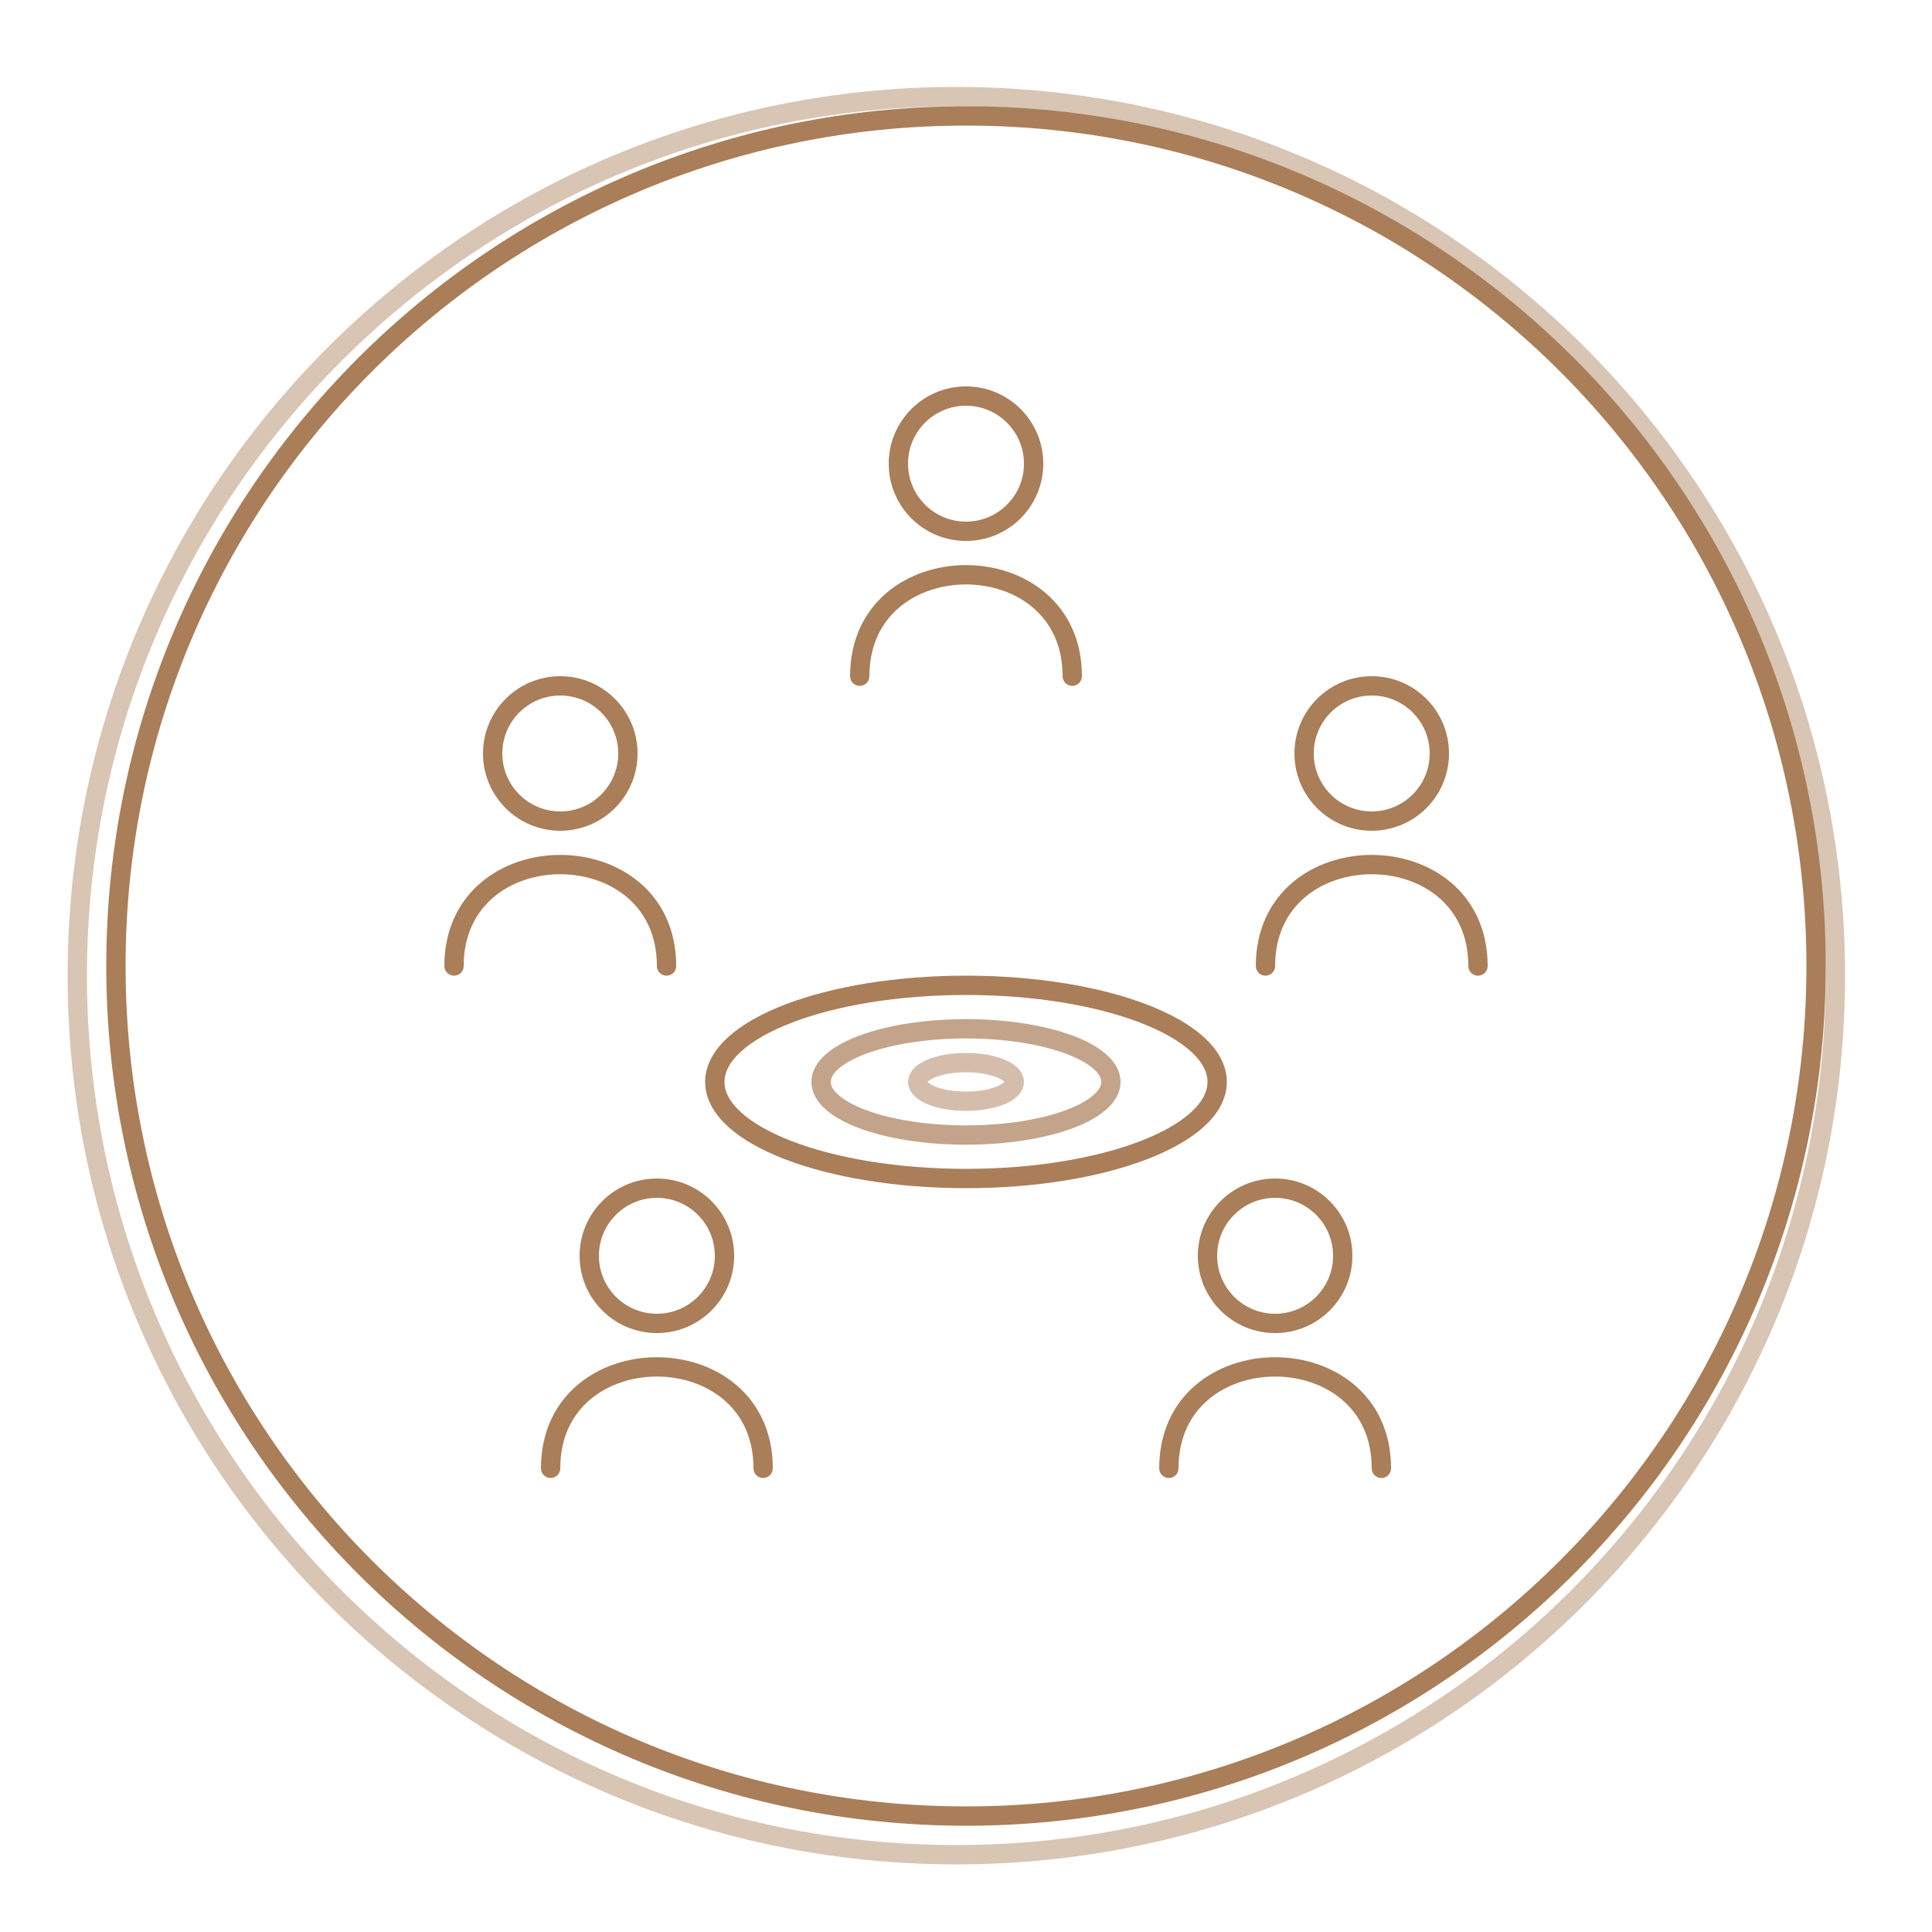
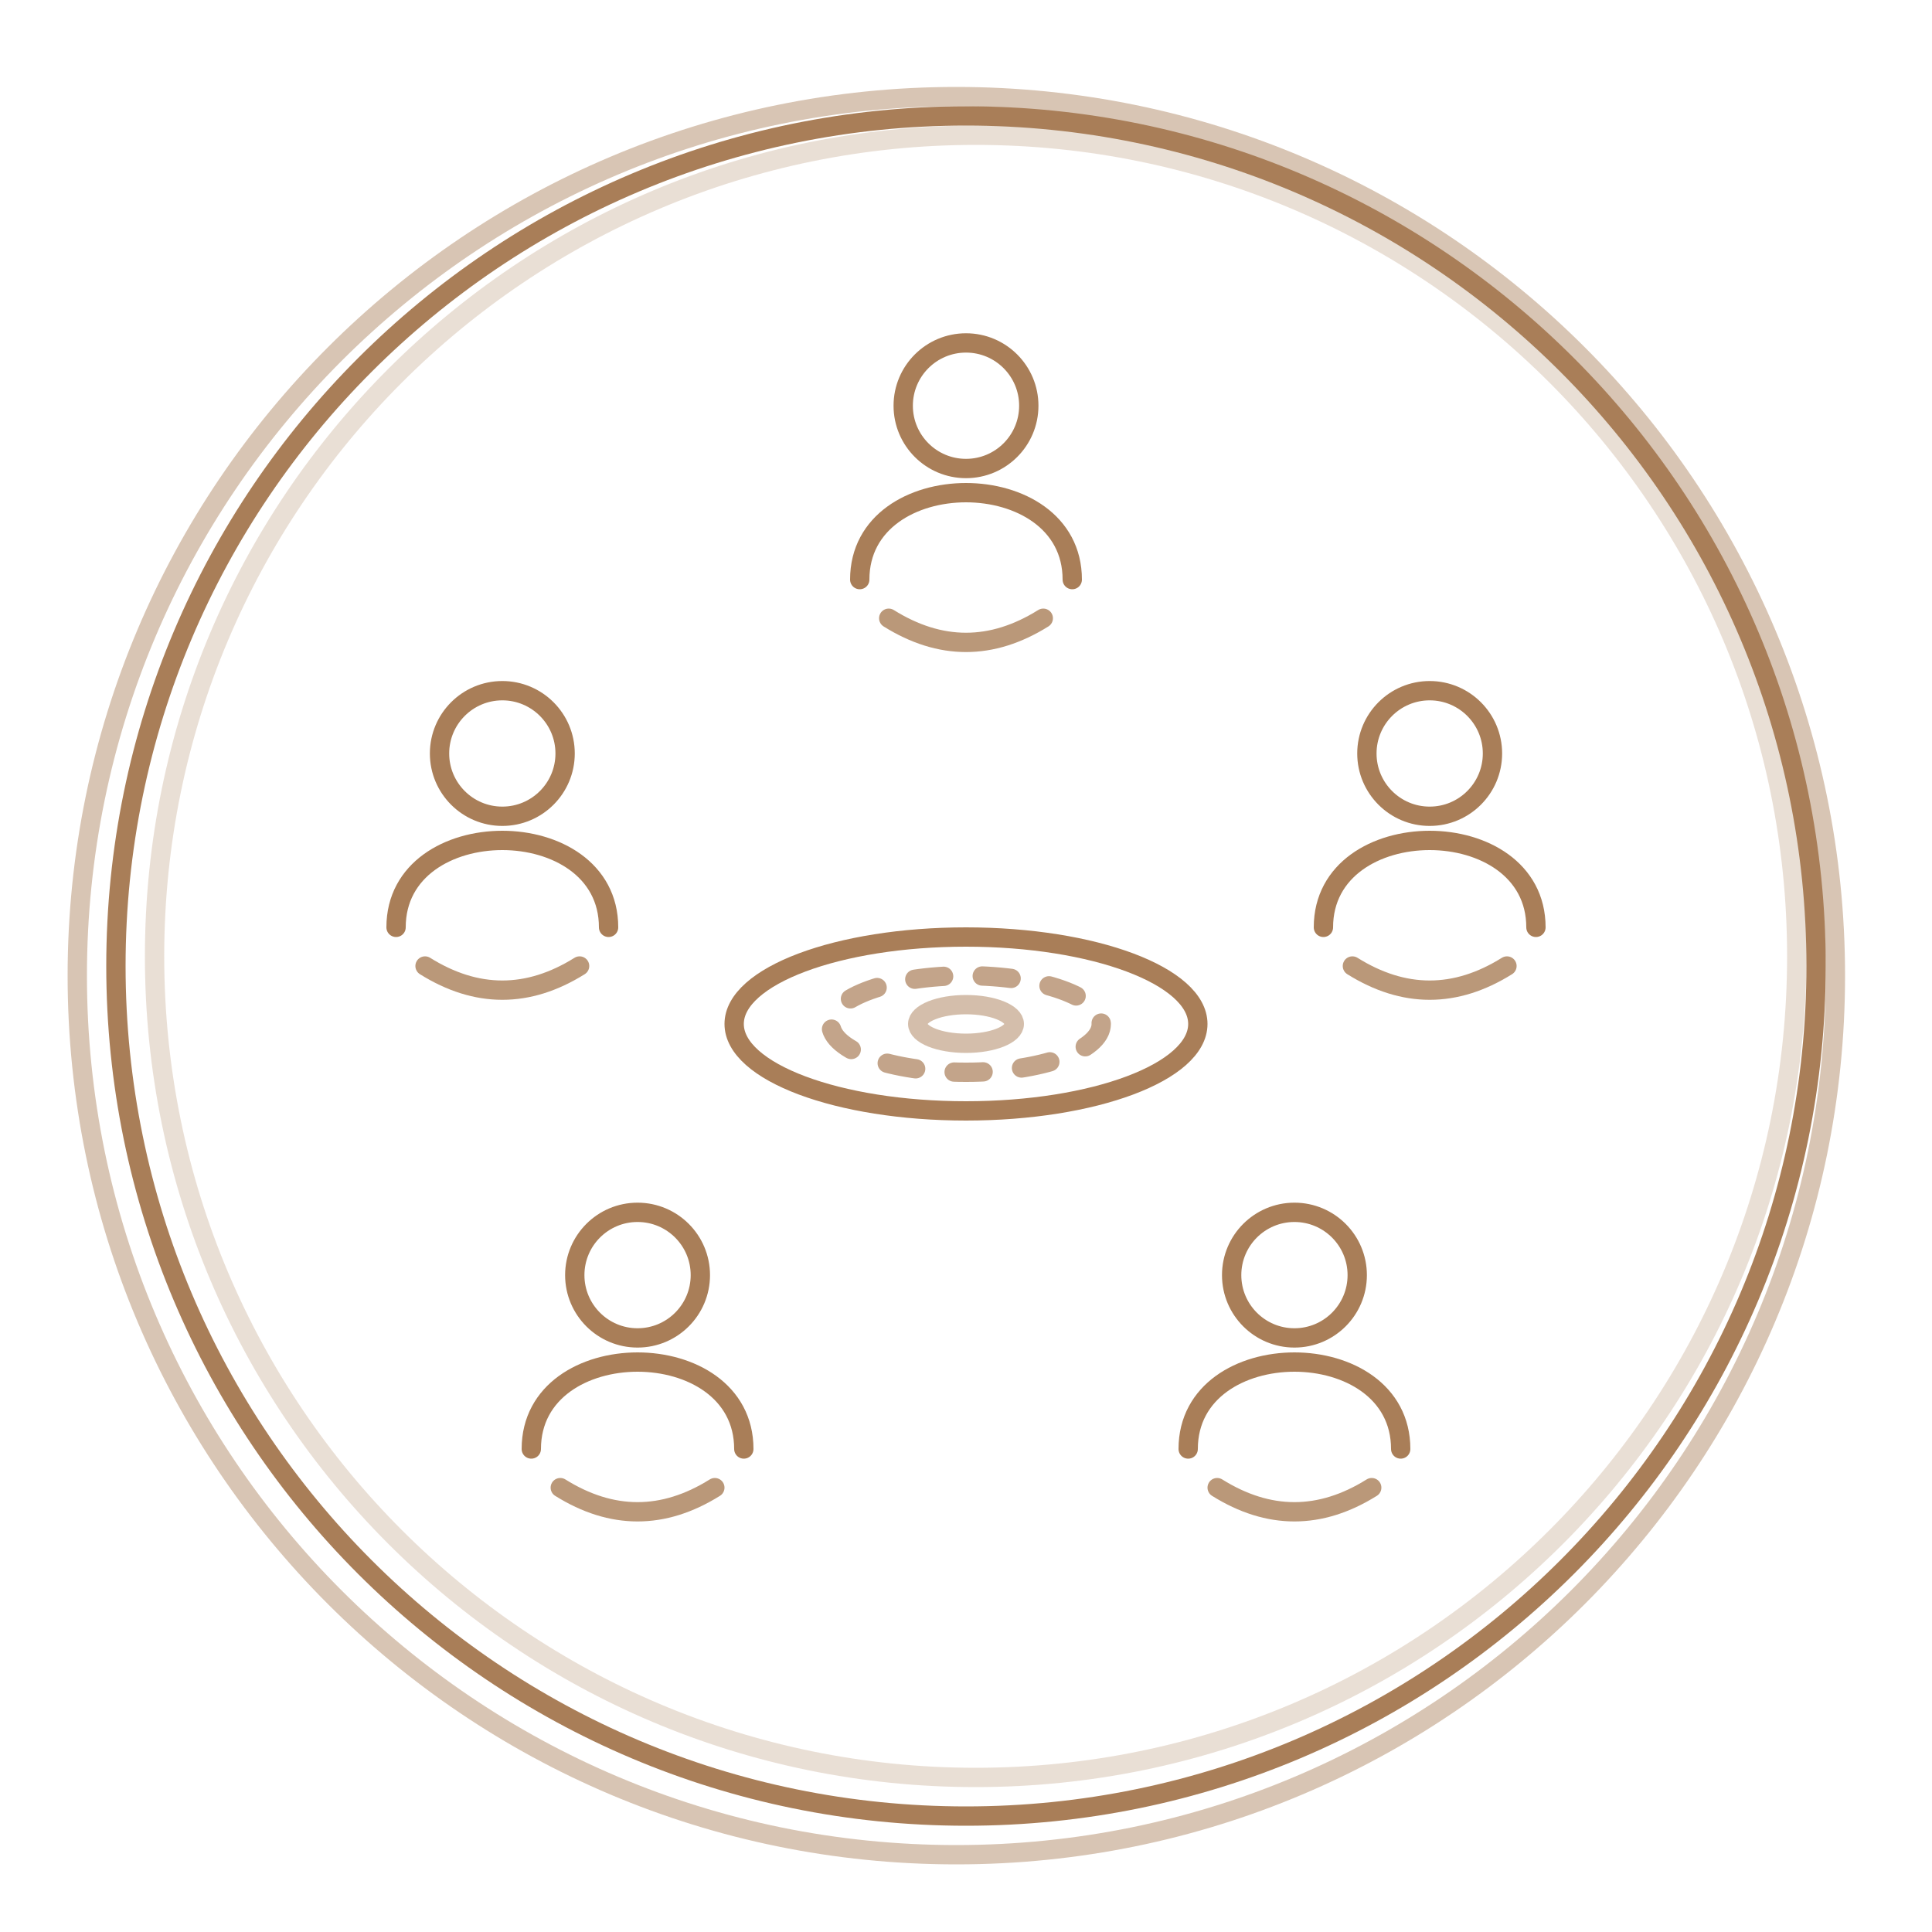
<svg xmlns="http://www.w3.org/2000/svg" viewBox="0 0 200 200" fill="none" stroke="#a97e58" stroke-width="2" stroke-linecap="round" stroke-linejoin="round">
  <circle cx="100" cy="100" r="88" />
  <circle cx="99" cy="101" r="91" opacity=".45" />
-   <circle cx="100" cy="48" r="7" />
-   <path d="M89,70 C89,56 111,56 111,70" />
-   <circle cx="58" cy="78" r="7" />
-   <path d="M47,100 C47,86 69,86 69,100" />
-   <circle cx="142" cy="78" r="7" />
-   <path d="M131,100 C131,86 153,86 153,100" />
-   <circle cx="68" cy="130" r="7" />
-   <path d="M57,152 C57,138 79,138 79,152" />
-   <circle cx="132" cy="130" r="7" />
-   <path d="M121,152 C121,138 143,138 143,152" />
-   <ellipse cx="100" cy="112" rx="26" ry="10" />
-   <ellipse cx="100" cy="112" rx="15" ry="5.5" opacity=".7" />
-   <ellipse cx="100" cy="112" rx="5" ry="2" opacity=".5" />
+   <circle cx="101" cy="99" r="85" opacity=".25" />
+   <circle cx="100" cy="42" r="6.5" />
+   <path d="M89,60 C89,48 111,48 111,60" />
+   <path d="M92,64 Q100,69 108,64" opacity=".8" />
+   <circle cx="52" cy="78" r="6.5" />
+   <path d="M41,96 C41,84 63,84 63,96" />
+   <path d="M44,100 Q52,105 60,100" opacity=".8" />
+   <circle cx="148" cy="78" r="6.5" />
+   <path d="M137,96 C137,84 159,84 159,96" />
+   <path d="M140,100 Q148,105 156,100" opacity=".8" />
+   <circle cx="66" cy="132" r="6.5" />
+   <path d="M55,150 C55,138 77,138 77,150" />
+   <path d="M58,154 Q66,159 74,154" opacity=".8" />
+   <circle cx="134" cy="132" r="6.5" />
+   <path d="M123,150 C123,138 145,138 145,150" />
+   <path d="M126,154 Q134,159 142,154" opacity=".8" />
+   <ellipse cx="100" cy="106" rx="24" ry="9" />
+   <ellipse cx="100" cy="106" rx="14" ry="5" opacity=".7" stroke-dasharray="3 4" />
+   <ellipse cx="100" cy="106" rx="5" ry="2" opacity=".5" />
</svg>
